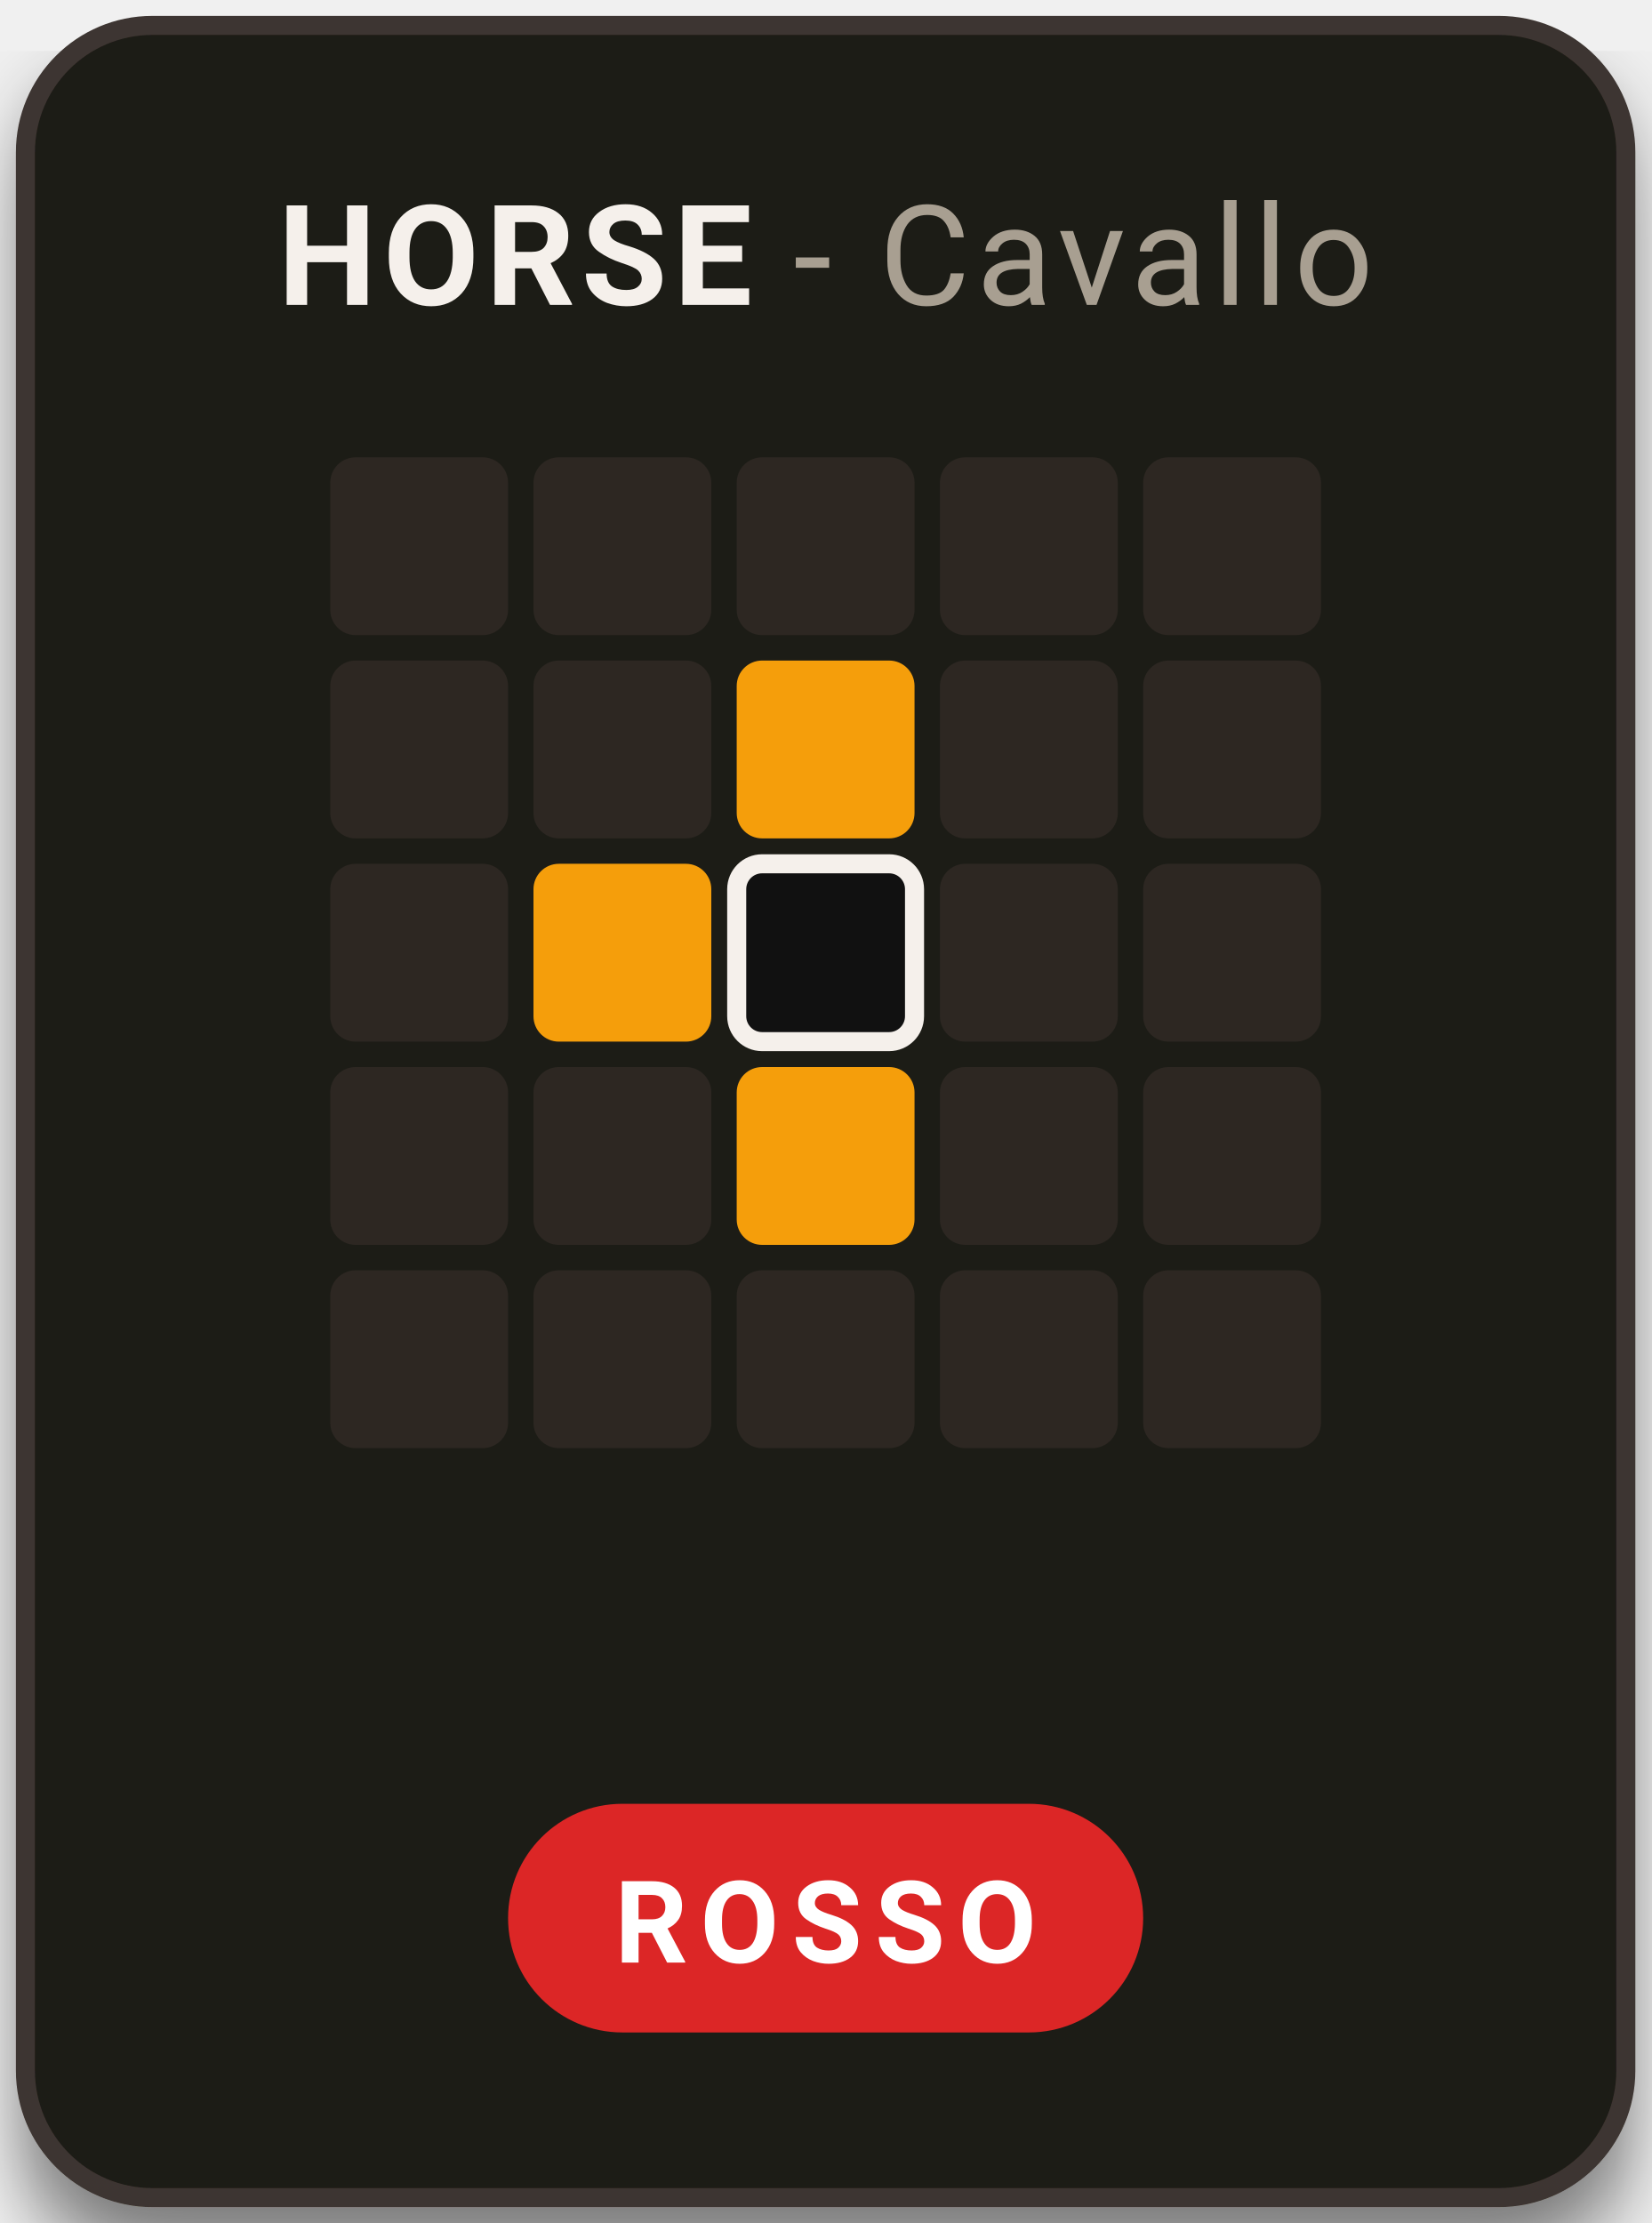
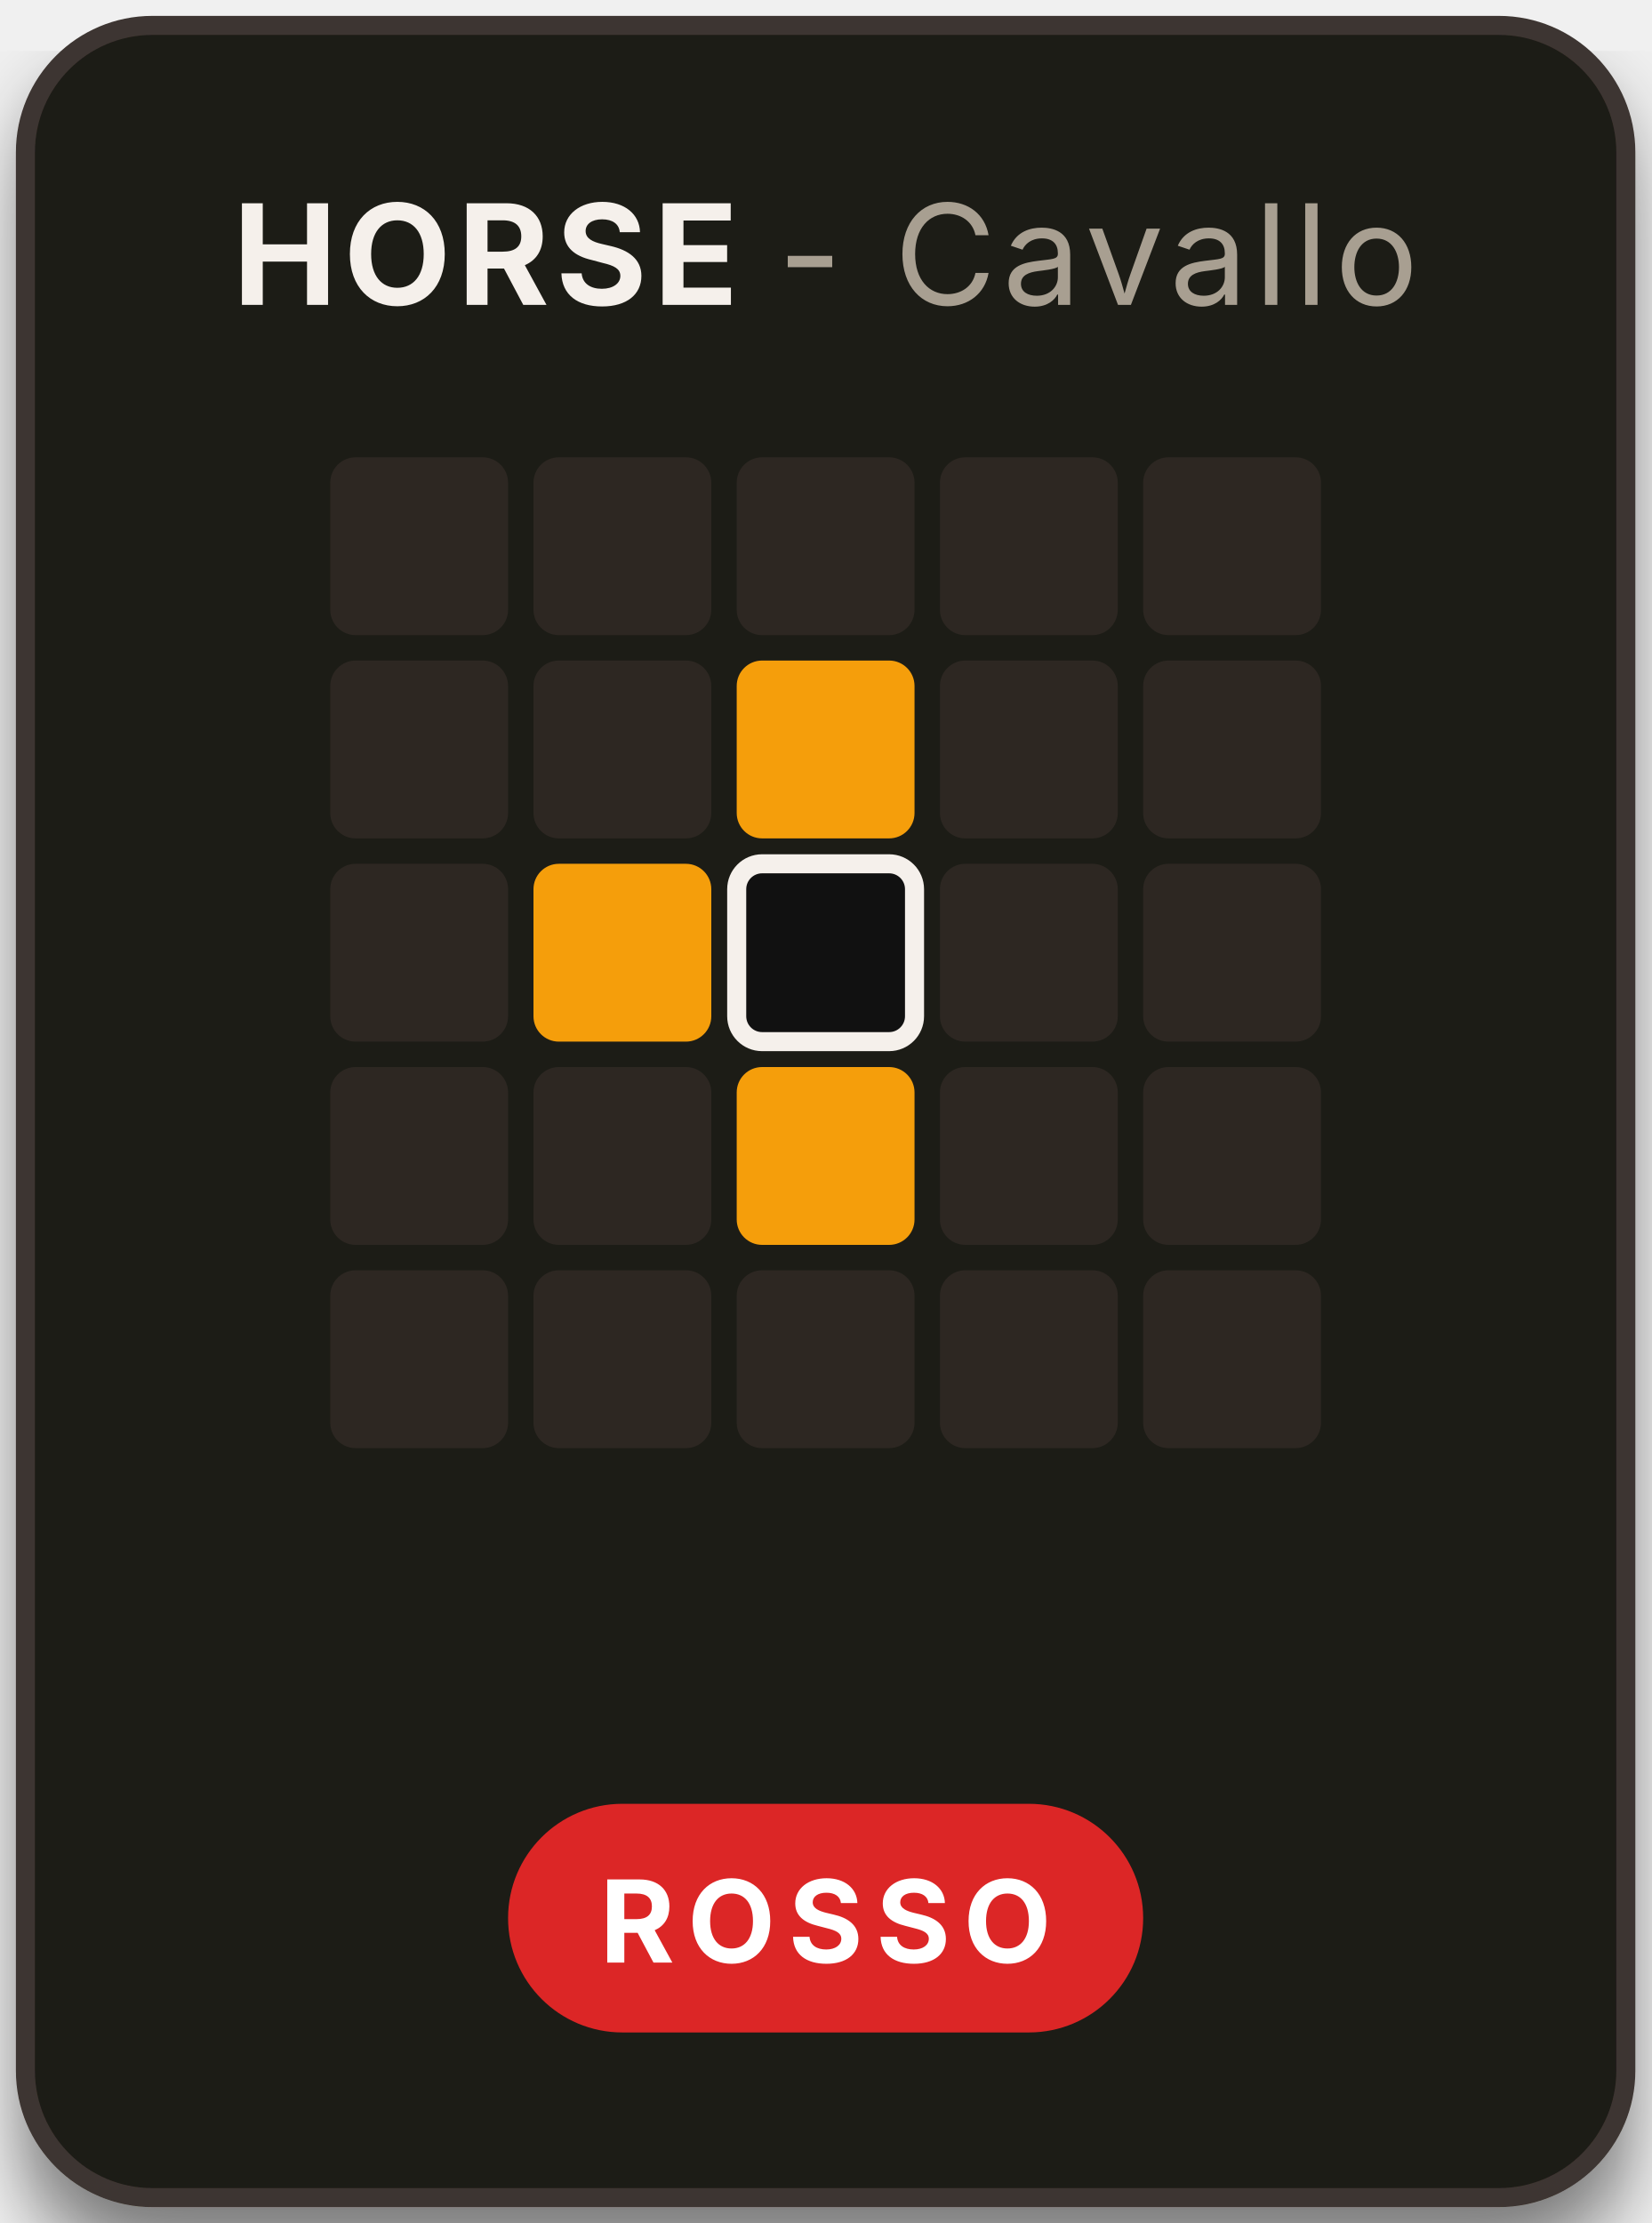
<svg xmlns="http://www.w3.org/2000/svg" viewBox="0 0 130 175" width="130" height="175">
  <defs>
    <filter id="shadow_horse" x="-10%" y="-10%" width="120%" height="120%">
      <feDropShadow dx="0" dy="4" stdDeviation="3" flood-color="#000" flood-opacity="0.5" />
    </filter>
  </defs>
  <rect x="2" y="2" width="126" height="171" rx="10" fill="#1e1b18" stroke="#3d3630" stroke-width="1.5" filter="url(#shadow_horse)" />
-   <text x="65" y="24" text-anchor="middle" font-family="-apple-system, BlinkMacSystemFont, 'Segoe UI', Roboto, sans-serif" font-size="11" font-weight="bold" fill="#f5f0eb" letter-spacing="0.5">
+   <text x="65" y="24" text-anchor="middle" font-family="-apple-system, BlinkMacSystemFont, sans-serif" font-size="11" font-weight="bold" fill="#f5f0eb" letter-spacing="0.5">
    HORSE <tspan font-weight="normal" fill="#a89f91">- Cavallo</tspan>
  </text>
  <g transform="translate(26, 36)">
    <rect x="0" y="0" width="14" height="14" rx="2" fill="#2d2722" />
    <rect x="16" y="0" width="14" height="14" rx="2" fill="#2d2722" />
    <rect x="32" y="0" width="14" height="14" rx="2" fill="#2d2722" />
    <rect x="48" y="0" width="14" height="14" rx="2" fill="#2d2722" />
    <rect x="64" y="0" width="14" height="14" rx="2" fill="#2d2722" />
    <rect x="0" y="16" width="14" height="14" rx="2" fill="#2d2722" />
    <rect x="16" y="16" width="14" height="14" rx="2" fill="#2d2722" />
    <rect x="32" y="16" width="14" height="14" rx="2" fill="#f59e0b" />
    <rect x="48" y="16" width="14" height="14" rx="2" fill="#2d2722" />
    <rect x="64" y="16" width="14" height="14" rx="2" fill="#2d2722" />
    <rect x="0" y="32" width="14" height="14" rx="2" fill="#2d2722" />
    <rect x="16" y="32" width="14" height="14" rx="2" fill="#f59e0b" />
    <rect x="32" y="32" width="14" height="14" rx="2" fill="#111111" stroke="#f5f0eb" stroke-width="1.5" />
    <rect x="48" y="32" width="14" height="14" rx="2" fill="#2d2722" />
    <rect x="64" y="32" width="14" height="14" rx="2" fill="#2d2722" />
    <rect x="0" y="48" width="14" height="14" rx="2" fill="#2d2722" />
    <rect x="16" y="48" width="14" height="14" rx="2" fill="#2d2722" />
    <rect x="32" y="48" width="14" height="14" rx="2" fill="#f59e0b" />
    <rect x="48" y="48" width="14" height="14" rx="2" fill="#2d2722" />
    <rect x="64" y="48" width="14" height="14" rx="2" fill="#2d2722" />
    <rect x="0" y="64" width="14" height="14" rx="2" fill="#2d2722" />
    <rect x="16" y="64" width="14" height="14" rx="2" fill="#2d2722" />
    <rect x="32" y="64" width="14" height="14" rx="2" fill="#2d2722" />
    <rect x="48" y="64" width="14" height="14" rx="2" fill="#2d2722" />
    <rect x="64" y="64" width="14" height="14" rx="2" fill="#2d2722" />
  </g>
  <g transform="translate(40, 142)">
    <rect width="50" height="18" rx="9" fill="#dc2626" />
-     <text x="25" y="12.5" text-anchor="middle" font-family="-apple-system, BlinkMacSystemFont, 'Segoe UI', Roboto, sans-serif" font-size="9" font-weight="bold" fill="#ffffff" letter-spacing="1">ROSSO</text>
+     <text x="25" y="12.5" text-anchor="middle" font-family="-apple-system, BlinkMacSystemFont, sans-serif" font-size="9" font-weight="bold" fill="#ffffff" letter-spacing="1">ROSSO</text>
  </g>
</svg>
